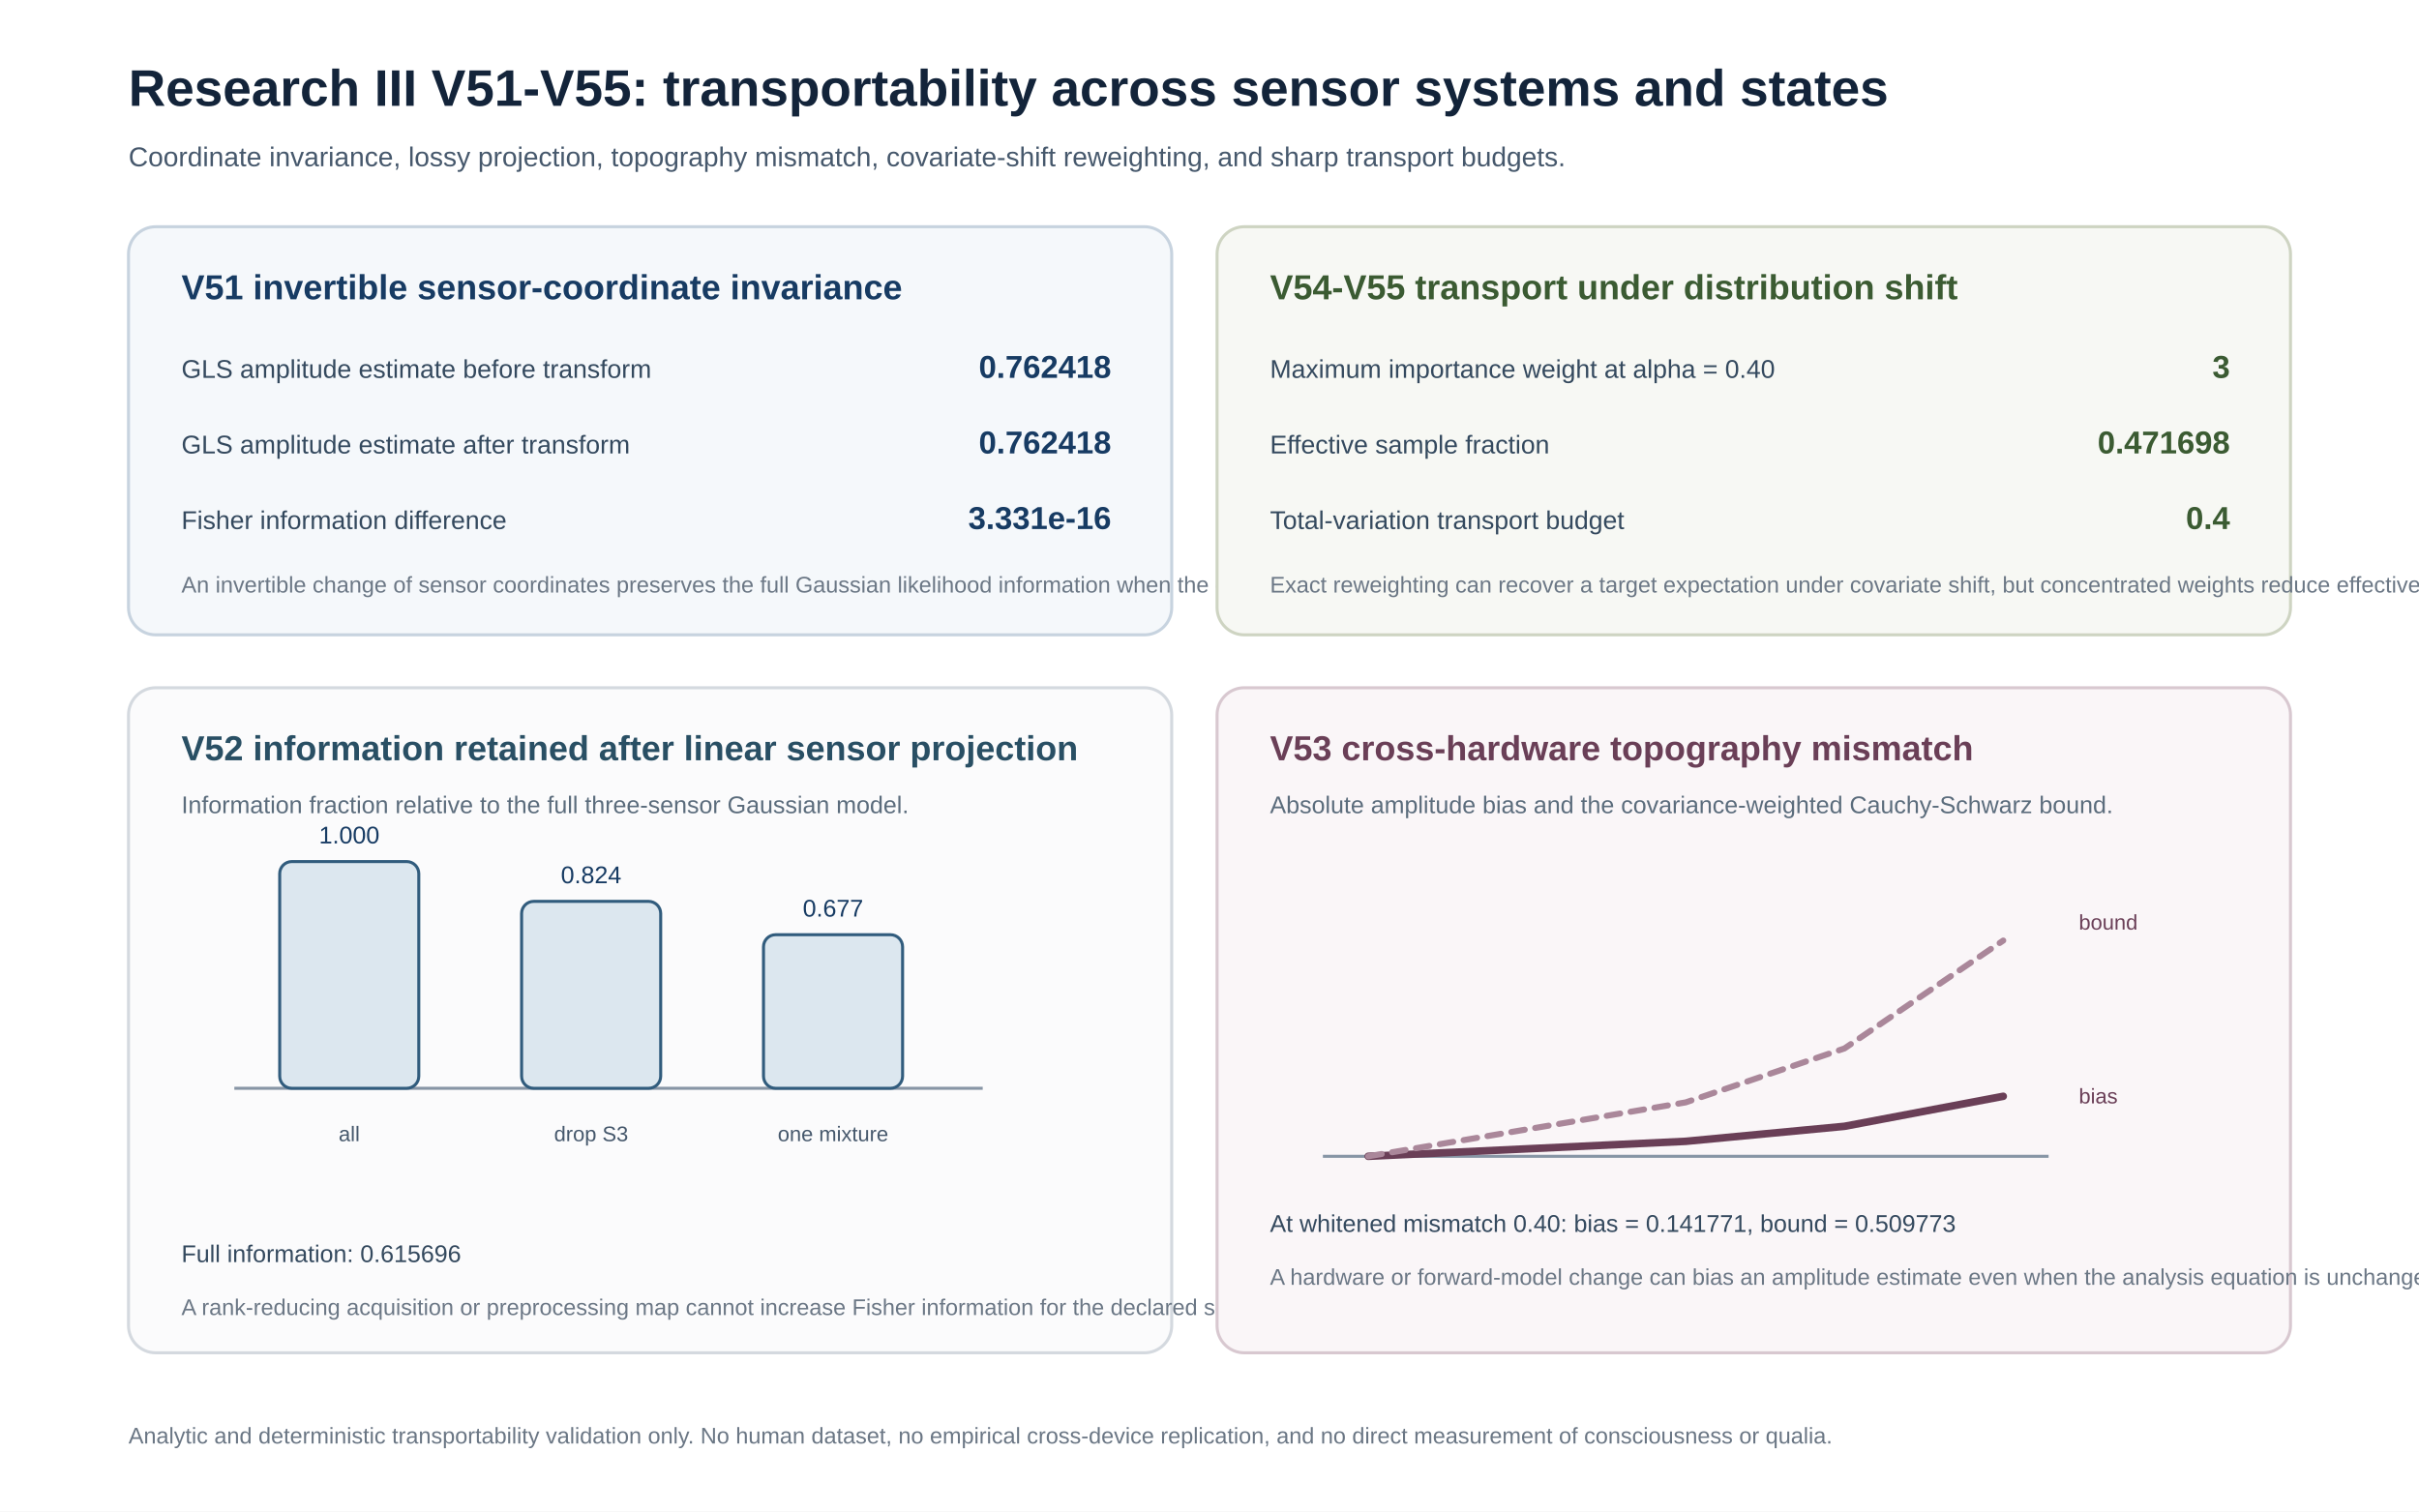
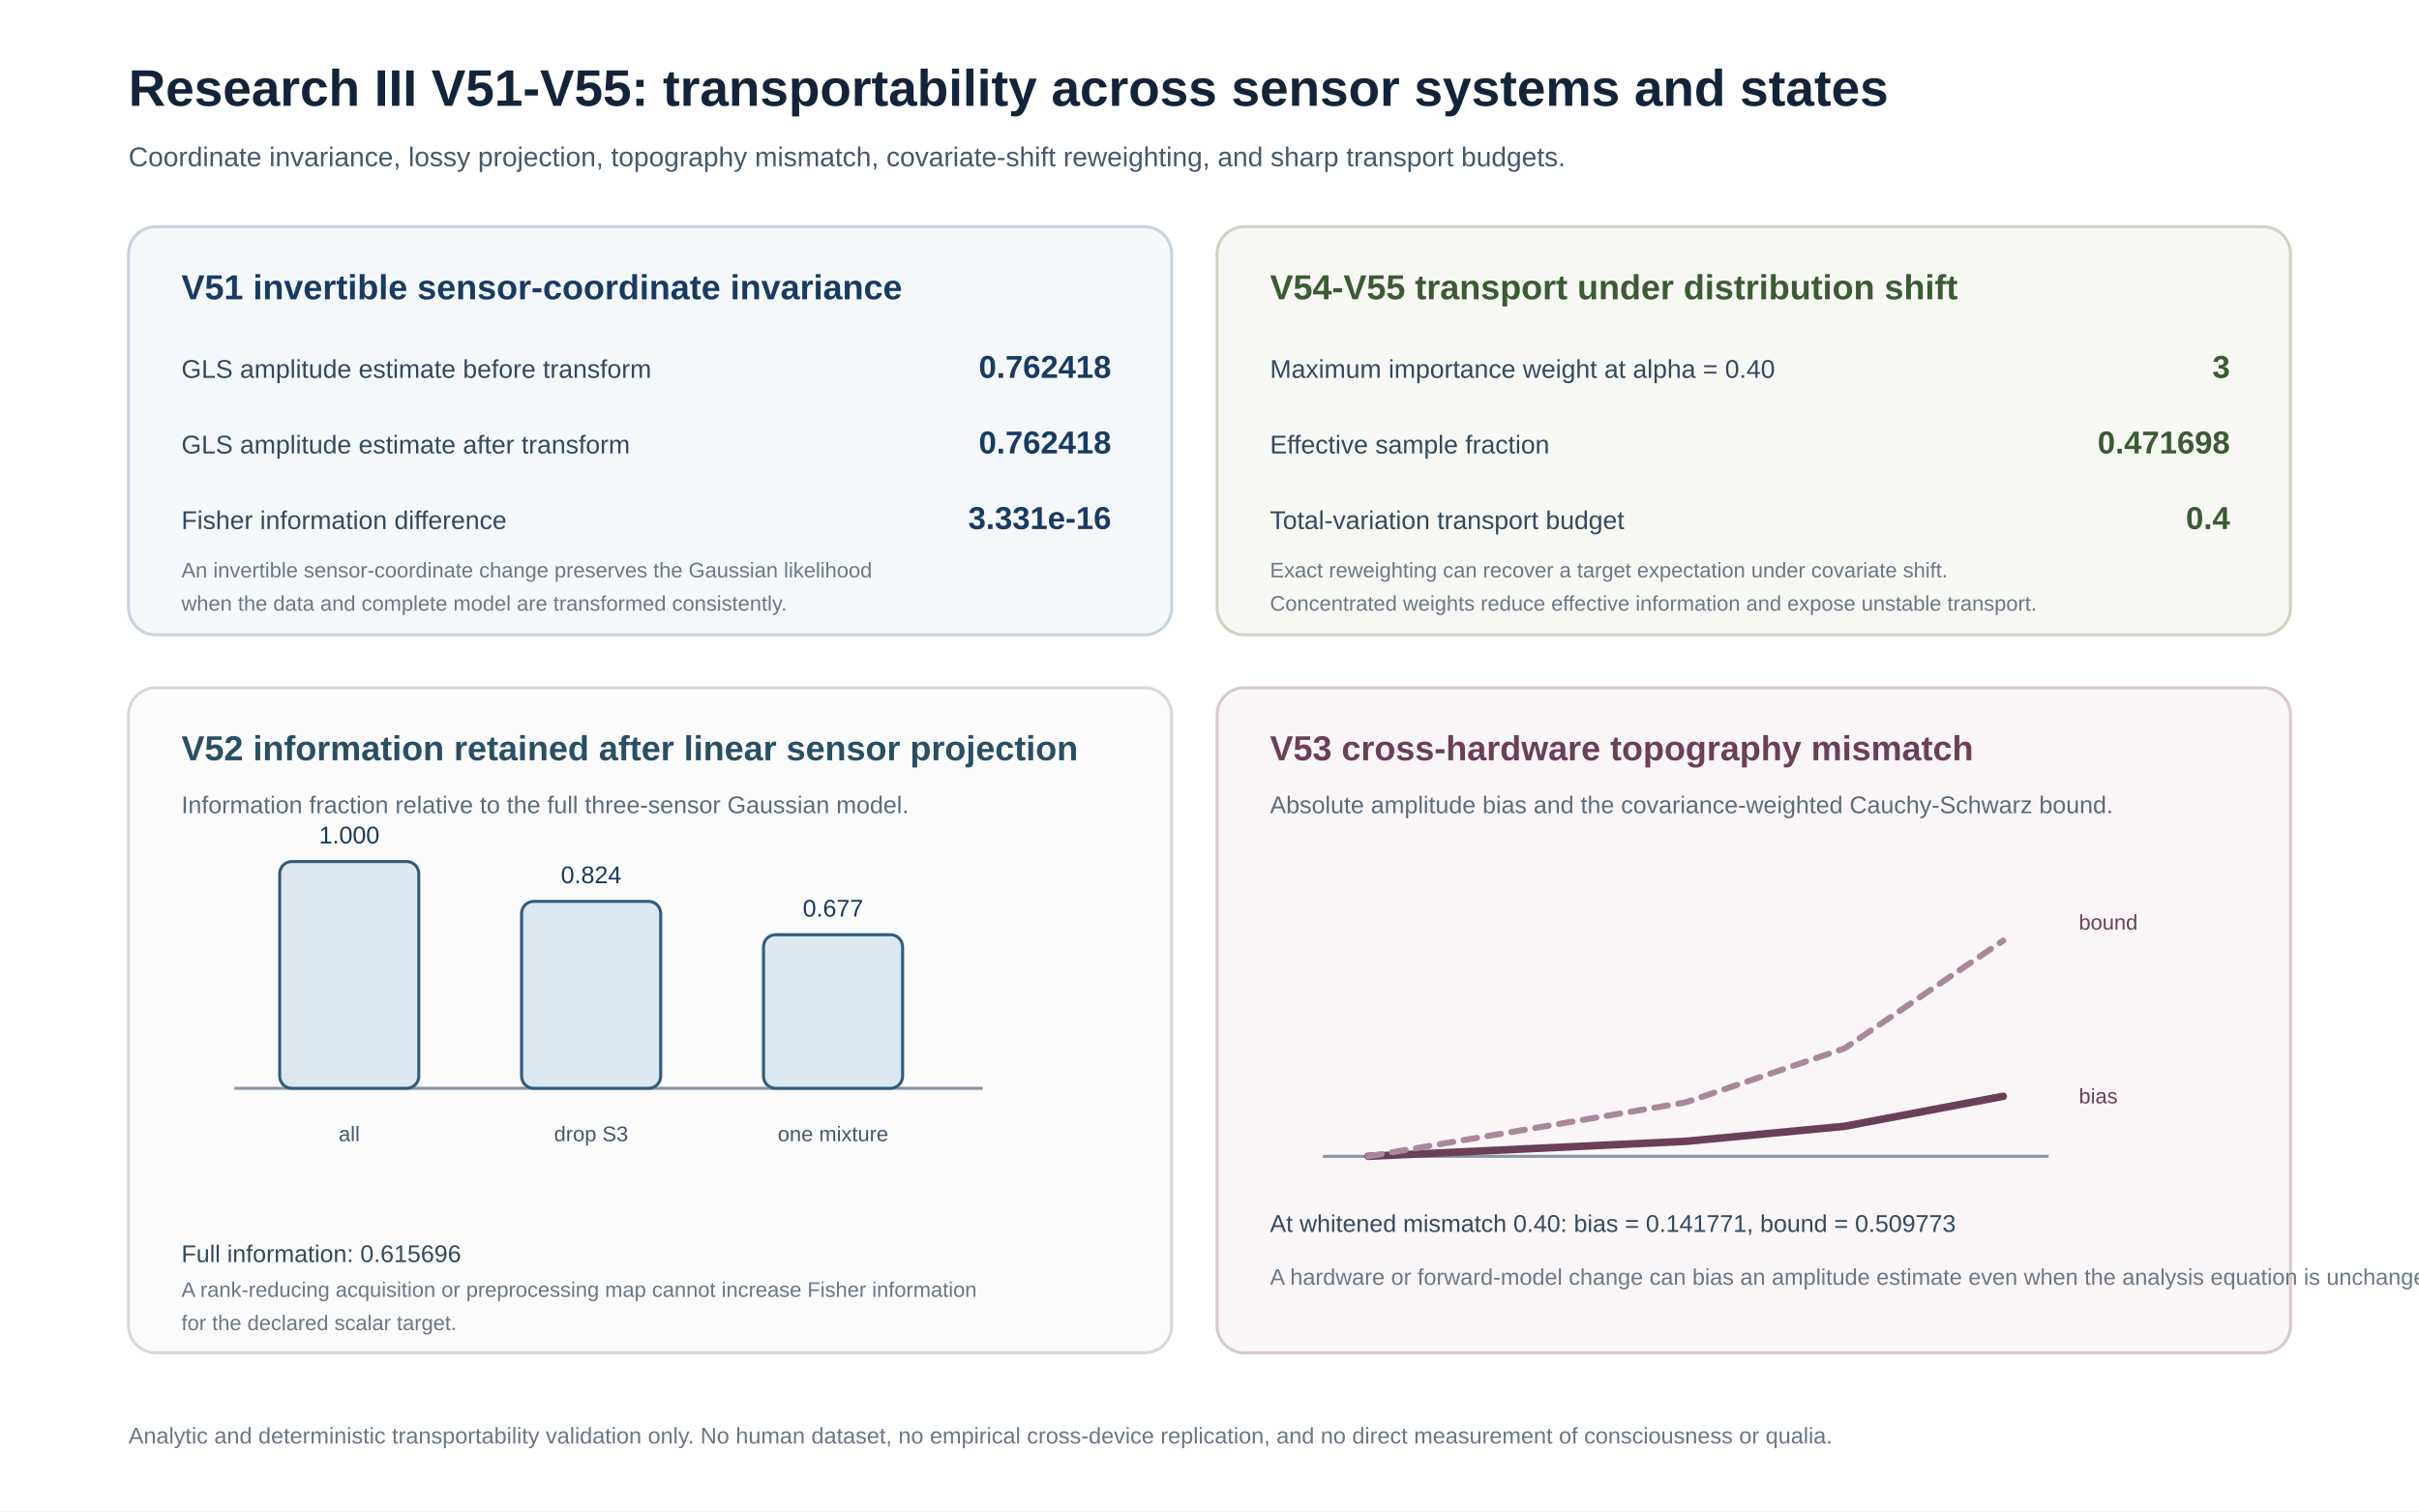
<svg xmlns="http://www.w3.org/2000/svg" width="1600" height="1000" viewBox="0 0 1600 1000">
  <rect width="1600" height="1000" fill="#ffffff" />
  <text x="85" y="70" font-family="Arial, Helvetica, sans-serif" font-size="34" font-weight="700" fill="#13243a">Research III V51-V55: transportability across sensor systems and states</text>
  <text x="85" y="110" font-family="Arial, Helvetica, sans-serif" font-size="18" fill="#46586c">Coordinate invariance, lossy projection, topography mismatch, covariate-shift reweighting, and sharp transport budgets.</text>
  <rect x="85" y="150" width="690" height="270" rx="18" fill="#f5f8fb" stroke="#c7d3df" stroke-width="2" />
  <text x="120" y="198" font-family="Arial, Helvetica, sans-serif" font-size="23" font-weight="700" fill="#173b63">V51 invertible sensor-coordinate invariance</text>
  <text x="120" y="250" font-family="Arial, Helvetica, sans-serif" font-size="17" fill="#34495e">GLS amplitude estimate before transform</text>
  <text x="735" y="250" text-anchor="end" font-family="Arial, Helvetica, sans-serif" font-size="21" font-weight="700" fill="#173b63">0.762418</text>
  <text x="120" y="300" font-family="Arial, Helvetica, sans-serif" font-size="17" fill="#34495e">GLS amplitude estimate after transform</text>
  <text x="735" y="300" text-anchor="end" font-family="Arial, Helvetica, sans-serif" font-size="21" font-weight="700" fill="#173b63">0.762418</text>
  <text x="120" y="350" font-family="Arial, Helvetica, sans-serif" font-size="17" fill="#34495e">Fisher information difference</text>
  <text x="735" y="350" text-anchor="end" font-family="Arial, Helvetica, sans-serif" font-size="21" font-weight="700" fill="#173b63">3.331e-16</text>
-   <text x="120" y="392" font-family="Arial, Helvetica, sans-serif" font-size="15" fill="#6b7785">An invertible change of sensor coordinates preserves the full Gaussian likelihood information when the complete model is transformed consistently.</text>
+   <text x="120" y="382" font-family="Arial, Helvetica, sans-serif" font-size="14" fill="#6b7785">An invertible sensor-coordinate change preserves the Gaussian likelihood</text>
+   <text x="120" y="404" font-family="Arial, Helvetica, sans-serif" font-size="14" fill="#6b7785">when the data and complete model are transformed consistently.</text>
  <rect x="805" y="150" width="710" height="270" rx="18" fill="#f7f8f4" stroke="#ced4c2" stroke-width="2" />
  <text x="840" y="198" font-family="Arial, Helvetica, sans-serif" font-size="23" font-weight="700" fill="#3b5b32">V54-V55 transport under distribution shift</text>
  <text x="840" y="250" font-family="Arial, Helvetica, sans-serif" font-size="17" fill="#34495e">Maximum importance weight at alpha = 0.40</text>
  <text x="1475" y="250" text-anchor="end" font-family="Arial, Helvetica, sans-serif" font-size="21" font-weight="700" fill="#3b5b32">3</text>
  <text x="840" y="300" font-family="Arial, Helvetica, sans-serif" font-size="17" fill="#34495e">Effective sample fraction</text>
  <text x="1475" y="300" text-anchor="end" font-family="Arial, Helvetica, sans-serif" font-size="21" font-weight="700" fill="#3b5b32">0.471698</text>
  <text x="840" y="350" font-family="Arial, Helvetica, sans-serif" font-size="17" fill="#34495e">Total-variation transport budget</text>
  <text x="1475" y="350" text-anchor="end" font-family="Arial, Helvetica, sans-serif" font-size="21" font-weight="700" fill="#3b5b32">0.4</text>
-   <text x="840" y="392" font-family="Arial, Helvetica, sans-serif" font-size="15" fill="#6b7785">Exact reweighting can recover a target expectation under covariate shift, but concentrated weights reduce effective information and expose unstable transport.</text>
+   <text x="840" y="382" font-family="Arial, Helvetica, sans-serif" font-size="14" fill="#6b7785">Exact reweighting can recover a target expectation under covariate shift.</text>
+   <text x="840" y="404" font-family="Arial, Helvetica, sans-serif" font-size="14" fill="#6b7785">Concentrated weights reduce effective information and expose unstable transport.</text>
  <rect x="85" y="455" width="690" height="440" rx="18" fill="#fbfbfc" stroke="#d4d9df" stroke-width="2" />
  <text x="120" y="503" font-family="Arial, Helvetica, sans-serif" font-size="23" font-weight="700" fill="#294f64">V52 information retained after linear sensor projection</text>
  <text x="120" y="538" font-family="Arial, Helvetica, sans-serif" font-size="16" fill="#5b6c7c">Information fraction relative to the full three-sensor Gaussian model.</text>
  <line x1="155" y1="720" x2="650" y2="720" stroke="#8795a5" stroke-width="2" />
  <rect x="185" y="570.00" width="92" height="150.00" rx="8" fill="#dce7ef" stroke="#315c7d" stroke-width="2" />
  <text x="231" y="558.00" text-anchor="middle" font-family="Arial, Helvetica, sans-serif" font-size="16" fill="#173b63">1.000</text>
  <rect x="345" y="596.34" width="92" height="123.66" rx="8" fill="#dce7ef" stroke="#315c7d" stroke-width="2" />
  <text x="391" y="584.34" text-anchor="middle" font-family="Arial, Helvetica, sans-serif" font-size="16" fill="#173b63">0.824</text>
  <rect x="505" y="618.40" width="92" height="101.60" rx="8" fill="#dce7ef" stroke="#315c7d" stroke-width="2" />
  <text x="551" y="606.40" text-anchor="middle" font-family="Arial, Helvetica, sans-serif" font-size="16" fill="#173b63">0.677</text>
  <text x="231" y="755" text-anchor="middle" font-family="Arial, Helvetica, sans-serif" font-size="14" fill="#46586c">all</text>
  <text x="391" y="755" text-anchor="middle" font-family="Arial, Helvetica, sans-serif" font-size="14" fill="#46586c">drop S3</text>
  <text x="551" y="755" text-anchor="middle" font-family="Arial, Helvetica, sans-serif" font-size="14" fill="#46586c">one mixture</text>
  <text x="120" y="835" font-family="Arial, Helvetica, sans-serif" font-size="16" fill="#34495e">Full information: 0.615696</text>
-   <text x="120" y="870" font-family="Arial, Helvetica, sans-serif" font-size="15" fill="#6b7785">A rank-reducing acquisition or preprocessing map cannot increase Fisher information for the declared scalar target.</text>
+   <text x="120" y="858" font-family="Arial, Helvetica, sans-serif" font-size="14" fill="#6b7785">A rank-reducing acquisition or preprocessing map cannot increase Fisher information</text>
+   <text x="120" y="880" font-family="Arial, Helvetica, sans-serif" font-size="14" fill="#6b7785">for the declared scalar target.</text>
  <rect x="805" y="455" width="710" height="440" rx="18" fill="#faf6f8" stroke="#d8c8d0" stroke-width="2" />
  <text x="840" y="503" font-family="Arial, Helvetica, sans-serif" font-size="23" font-weight="700" fill="#6a3f57">V53 cross-hardware topography mismatch</text>
  <text x="840" y="538" font-family="Arial, Helvetica, sans-serif" font-size="16" fill="#5b6c7c">Absolute amplitude bias and the covariance-weighted Cauchy-Schwarz bound.</text>
  <line x1="875" y1="765" x2="1355" y2="765" stroke="#8795a5" stroke-width="2" />
  <polyline points="905.0,765.00 1010.0,760.04 1115.0,755.08 1220.0,745.15 1325.0,725.30" fill="none" stroke="#6a3f57" stroke-width="5" stroke-linecap="round" stroke-linejoin="round" />
  <polyline points="905.0,765.00 1010.0,747.16 1115.0,729.32 1220.0,693.63 1325.0,622.26" fill="none" stroke="#aa879a" stroke-width="4" stroke-dasharray="9 7" stroke-linecap="round" stroke-linejoin="round" />
  <text x="1375" y="615" font-family="Arial, Helvetica, sans-serif" font-size="14" fill="#6a3f57">bound</text>
  <text x="1375" y="730" font-family="Arial, Helvetica, sans-serif" font-size="14" fill="#6a3f57">bias</text>
  <text x="840" y="815" font-family="Arial, Helvetica, sans-serif" font-size="16" fill="#34495e">At whitened mismatch 0.40: bias = 0.141771, bound = 0.509773</text>
  <text x="840" y="850" font-family="Arial, Helvetica, sans-serif" font-size="15" fill="#6b7785">A hardware or forward-model change can bias an amplitude estimate even when the analysis equation is unchanged.</text>
  <text x="85" y="955" font-family="Arial, Helvetica, sans-serif" font-size="15" fill="#6a7684">Analytic and deterministic transportability validation only. No human dataset, no empirical cross-device replication, and no direct measurement of consciousness or qualia.</text>
</svg>
